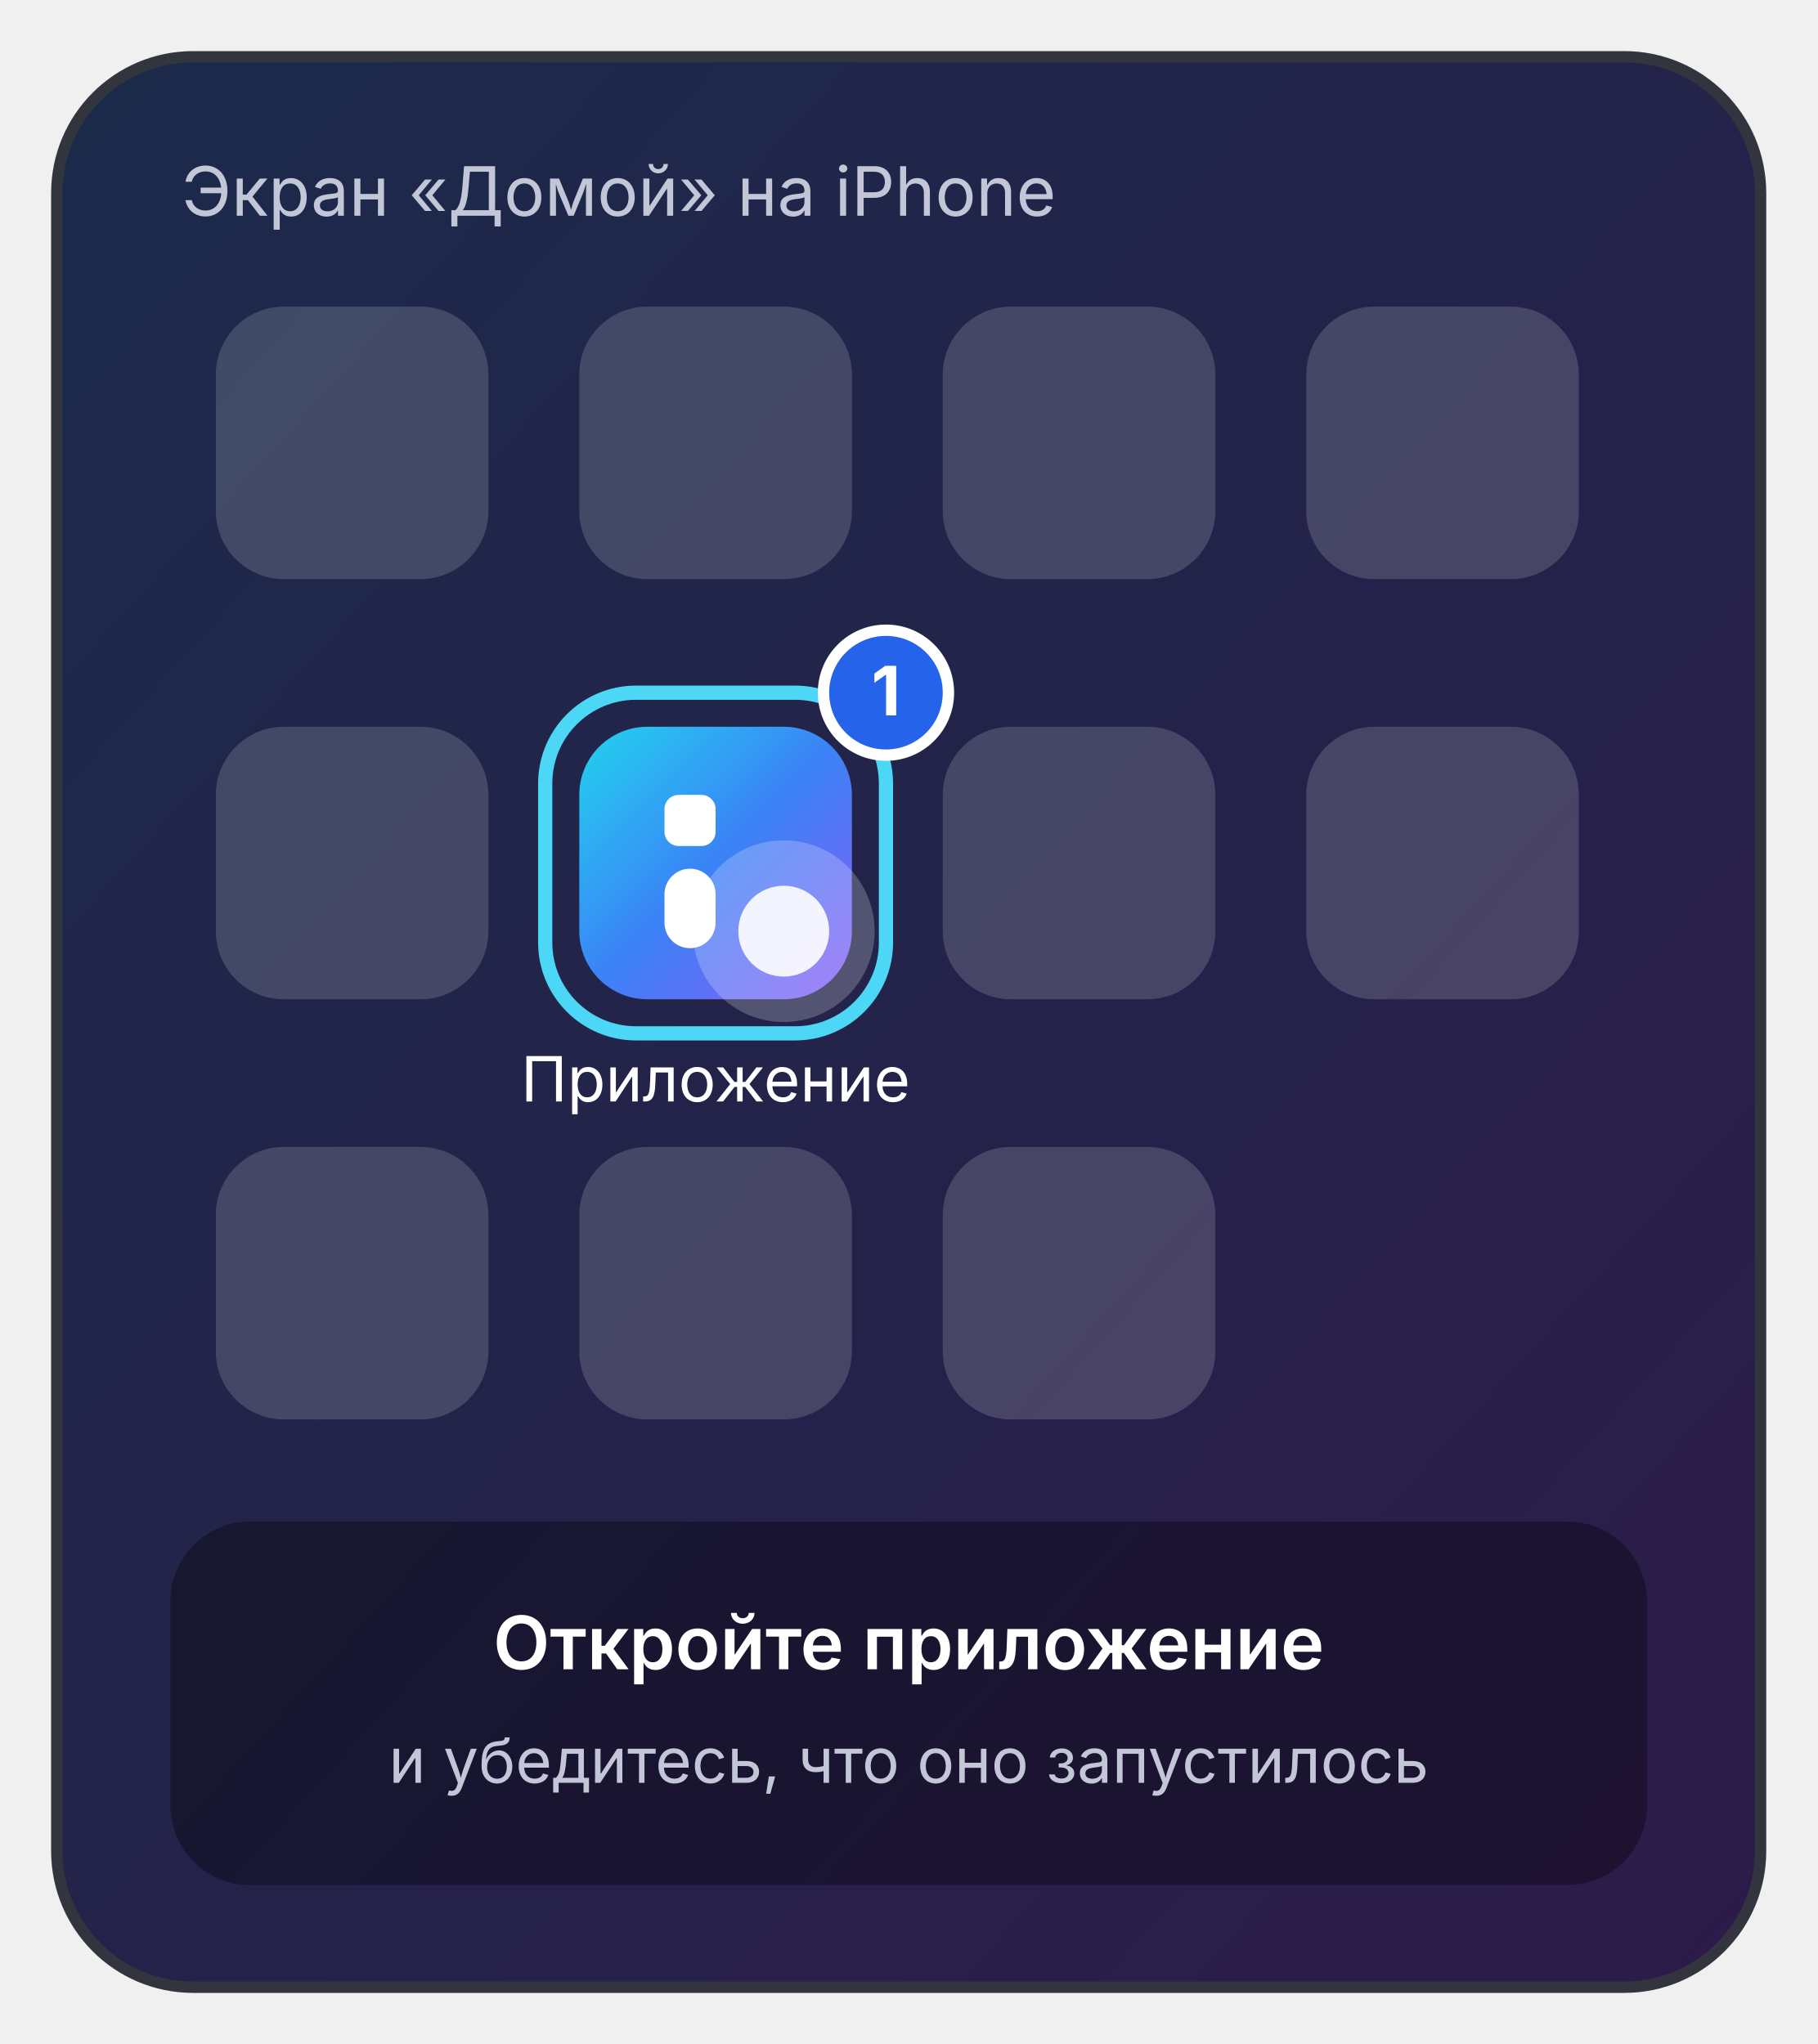
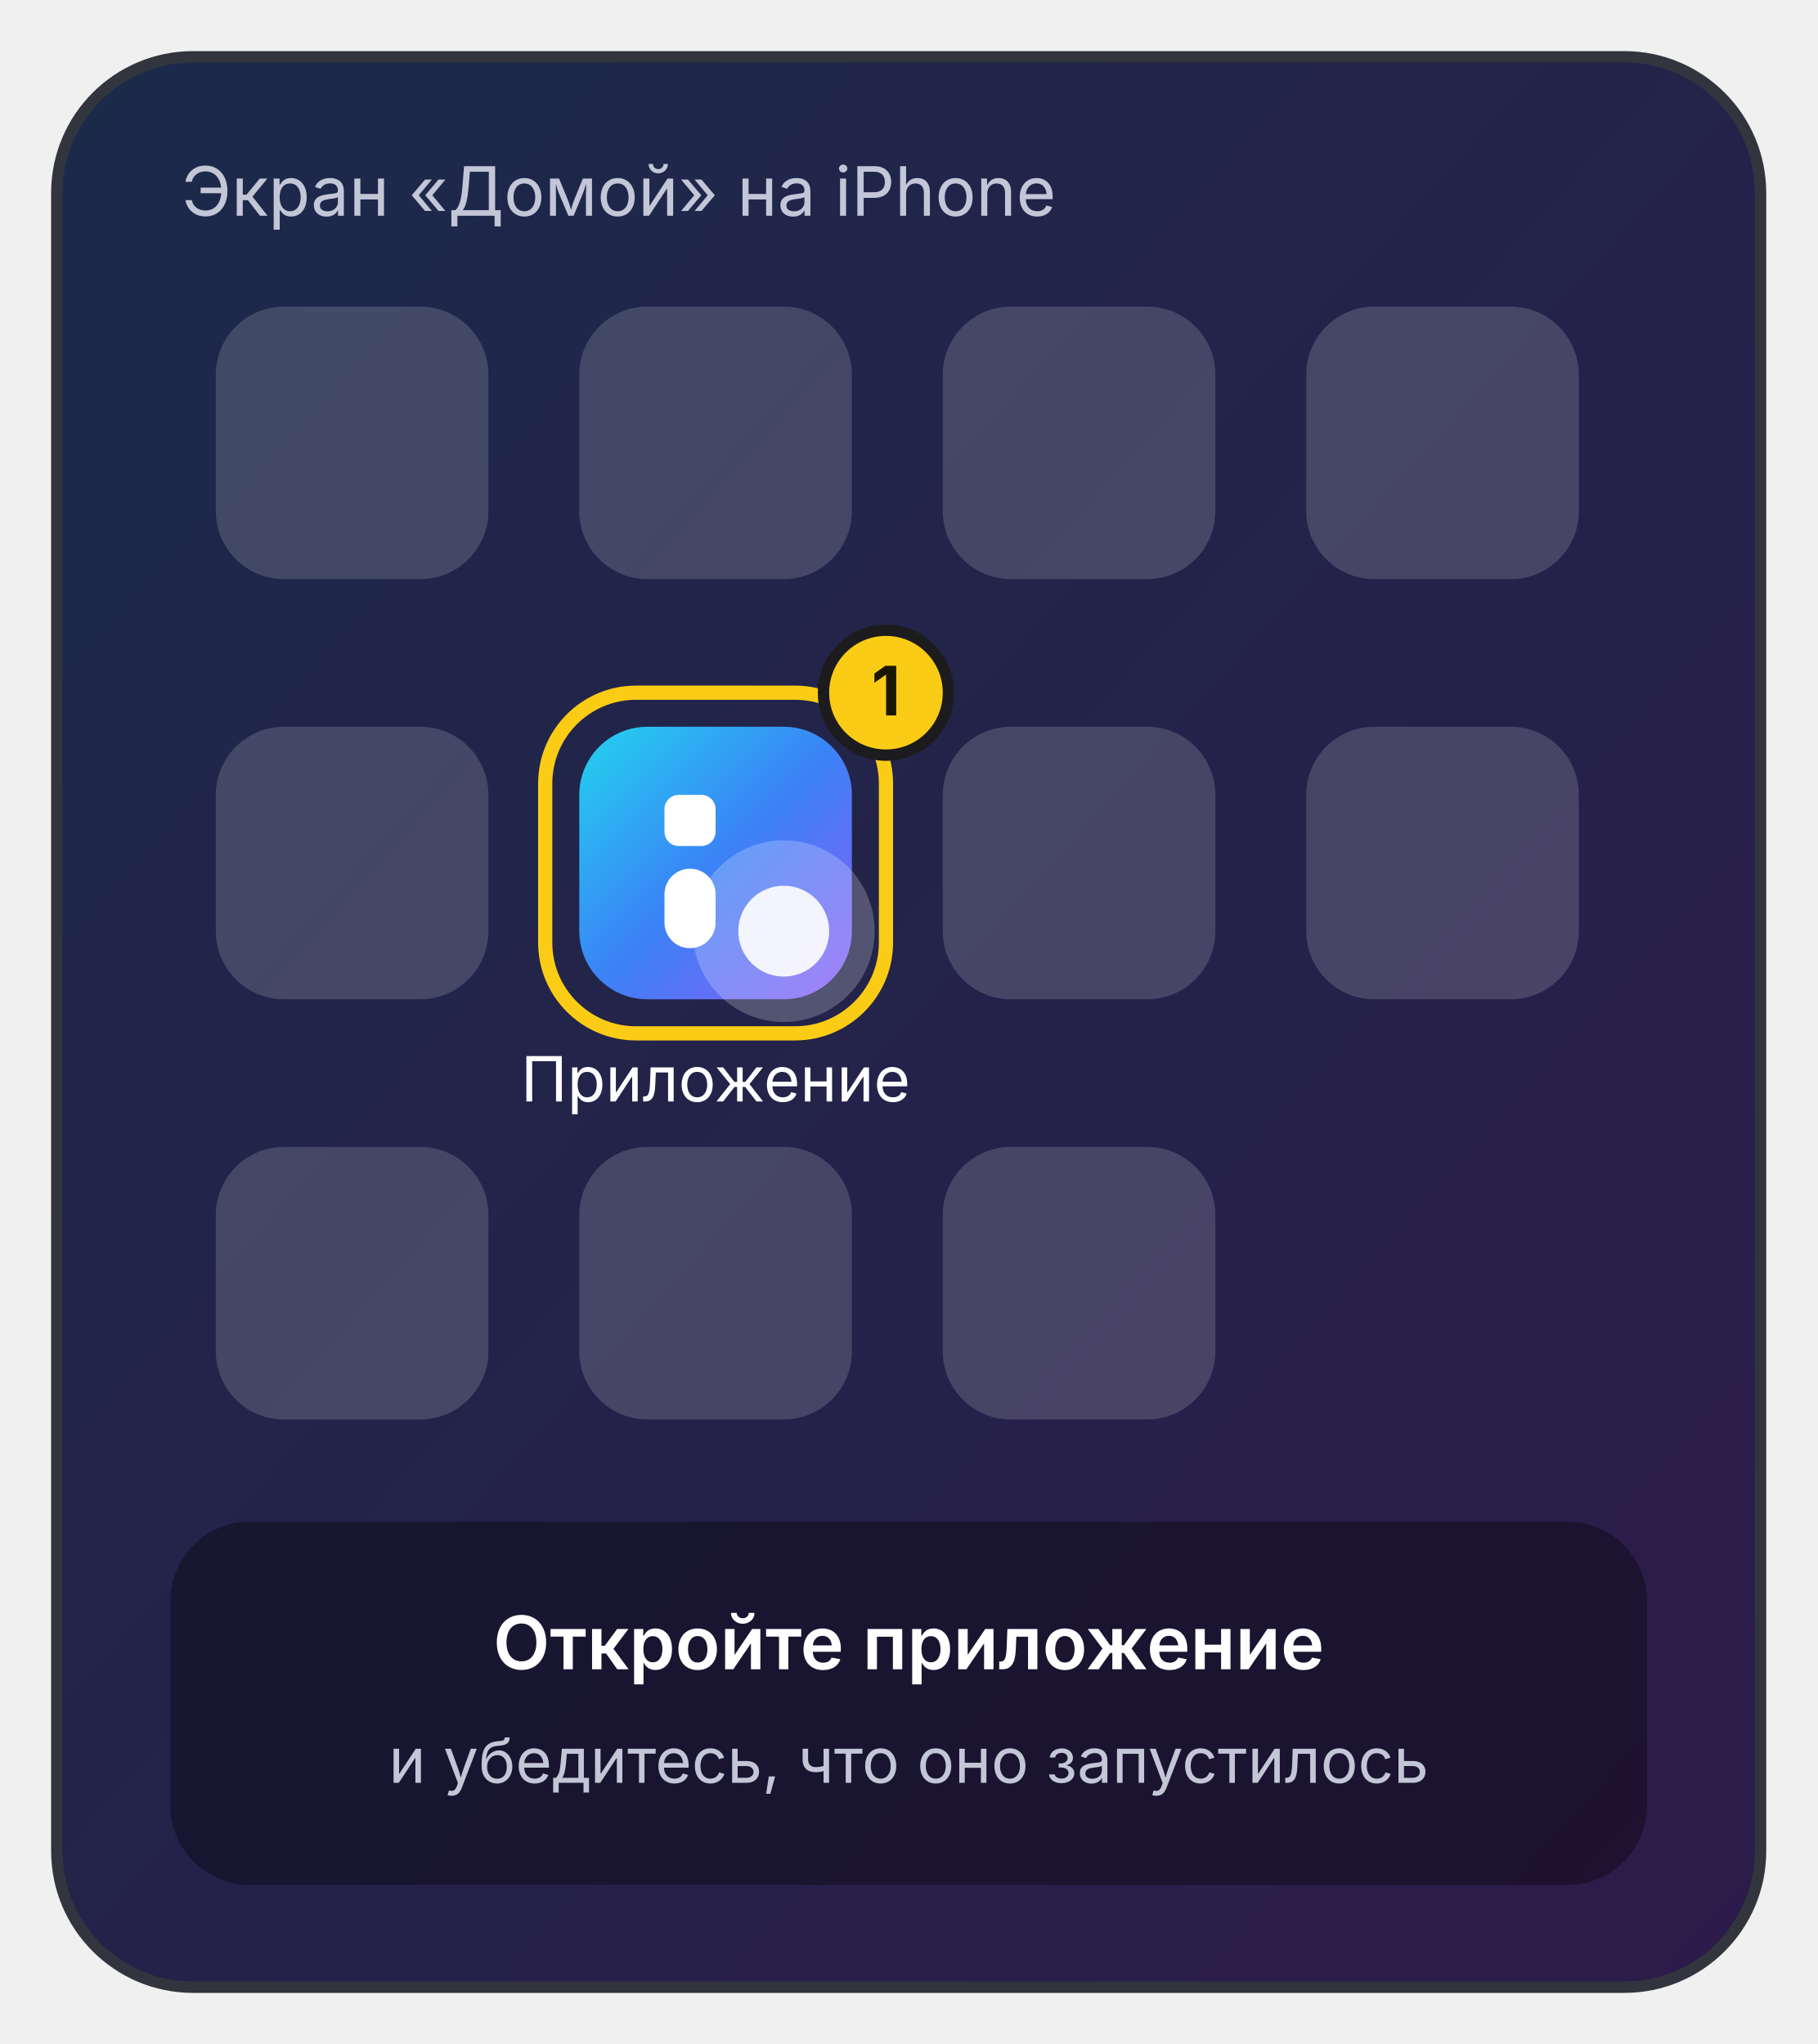
<svg xmlns="http://www.w3.org/2000/svg" viewBox="0 0 320 360" width="320" height="360" font-family="-apple-system, 'SF Pro Text', Inter, 'Segoe UI', Roboto, sans-serif">
  <defs>
    <linearGradient id="home" x1="0" y1="0" x2="1" y2="1">
      <stop offset="0" stop-color="#1b2a4a" />
      <stop offset="1" stop-color="#2d1b4a" />
    </linearGradient>
    <linearGradient id="app" x1="0" y1="0" x2="1" y2="1">
      <stop offset="0" stop-color="#22d3ee" />
      <stop offset=".5" stop-color="#3b82f6" />
      <stop offset="1" stop-color="#8b5cf6" />
    </linearGradient>
  </defs>
  <rect x="10" y="10" width="300" height="340" rx="24" fill="url(#home)" stroke="#32353d" stroke-width="2" />
  <text x="32" y="38" font-size="12" fill="#c3c6d7">Экран «Домой» на iPhone</text>
  <g fill="#fff" fill-opacity=".16">
    <rect x="38" y="54" width="48" height="48" rx="12" />
    <rect x="102" y="54" width="48" height="48" rx="12" />
    <rect x="166" y="54" width="48" height="48" rx="12" />
    <rect x="230" y="54" width="48" height="48" rx="12" />
    <rect x="38" y="128" width="48" height="48" rx="12" />
    <rect x="166" y="128" width="48" height="48" rx="12" />
    <rect x="230" y="128" width="48" height="48" rx="12" />
    <rect x="38" y="202" width="48" height="48" rx="12" />
    <rect x="102" y="202" width="48" height="48" rx="12" />
    <rect x="166" y="202" width="48" height="48" rx="12" />
  </g>
  <rect x="102" y="128" width="48" height="48" rx="12" fill="url(#app)" />
  <rect x="117" y="140" width="9" height="9" rx="2.5" fill="#fff" />
  <rect x="117" y="153" width="9" height="14" rx="4.5" fill="#fff" />
-   <rect x="96" y="122" width="60" height="60" rx="16" fill="none" stroke="#4cd7f6" stroke-width="2.5" />
+   <rect x="96" y="122" width="60" height="60" rx="16" fill="none" stroke="#FACC15" stroke-width="2.5" />
  <text x="126" y="194" text-anchor="middle" font-size="11" fill="#fff">Приложение</text>
  <g transform="translate(156 122)">
-     <circle r="11" fill="#2563eb" stroke="#fff" stroke-width="2" />
-     <text y="4" text-anchor="middle" font-size="12" font-weight="700" fill="#fff">1</text>
+     <circle r="11" fill="#FACC15" stroke="#1c1c1e" stroke-width="2" />
+     <text y="4" text-anchor="middle" font-size="12" font-weight="700" fill="#1a1600">1</text>
  </g>
  <g transform="translate(138 164)">
    <circle r="16" fill="#fff" fill-opacity=".22" />
    <circle r="8" fill="#fff" fill-opacity=".9" />
  </g>
  <rect x="30" y="268" width="260" height="64" rx="14" fill="#000" fill-opacity=".35" />
  <text x="160" y="294" text-anchor="middle" font-size="13" font-weight="600" fill="#fff">Откройте приложение</text>
  <text x="160" y="314" text-anchor="middle" font-size="11" fill="#c3c6d7">и убедитесь, что оно запустилось</text>
</svg>
